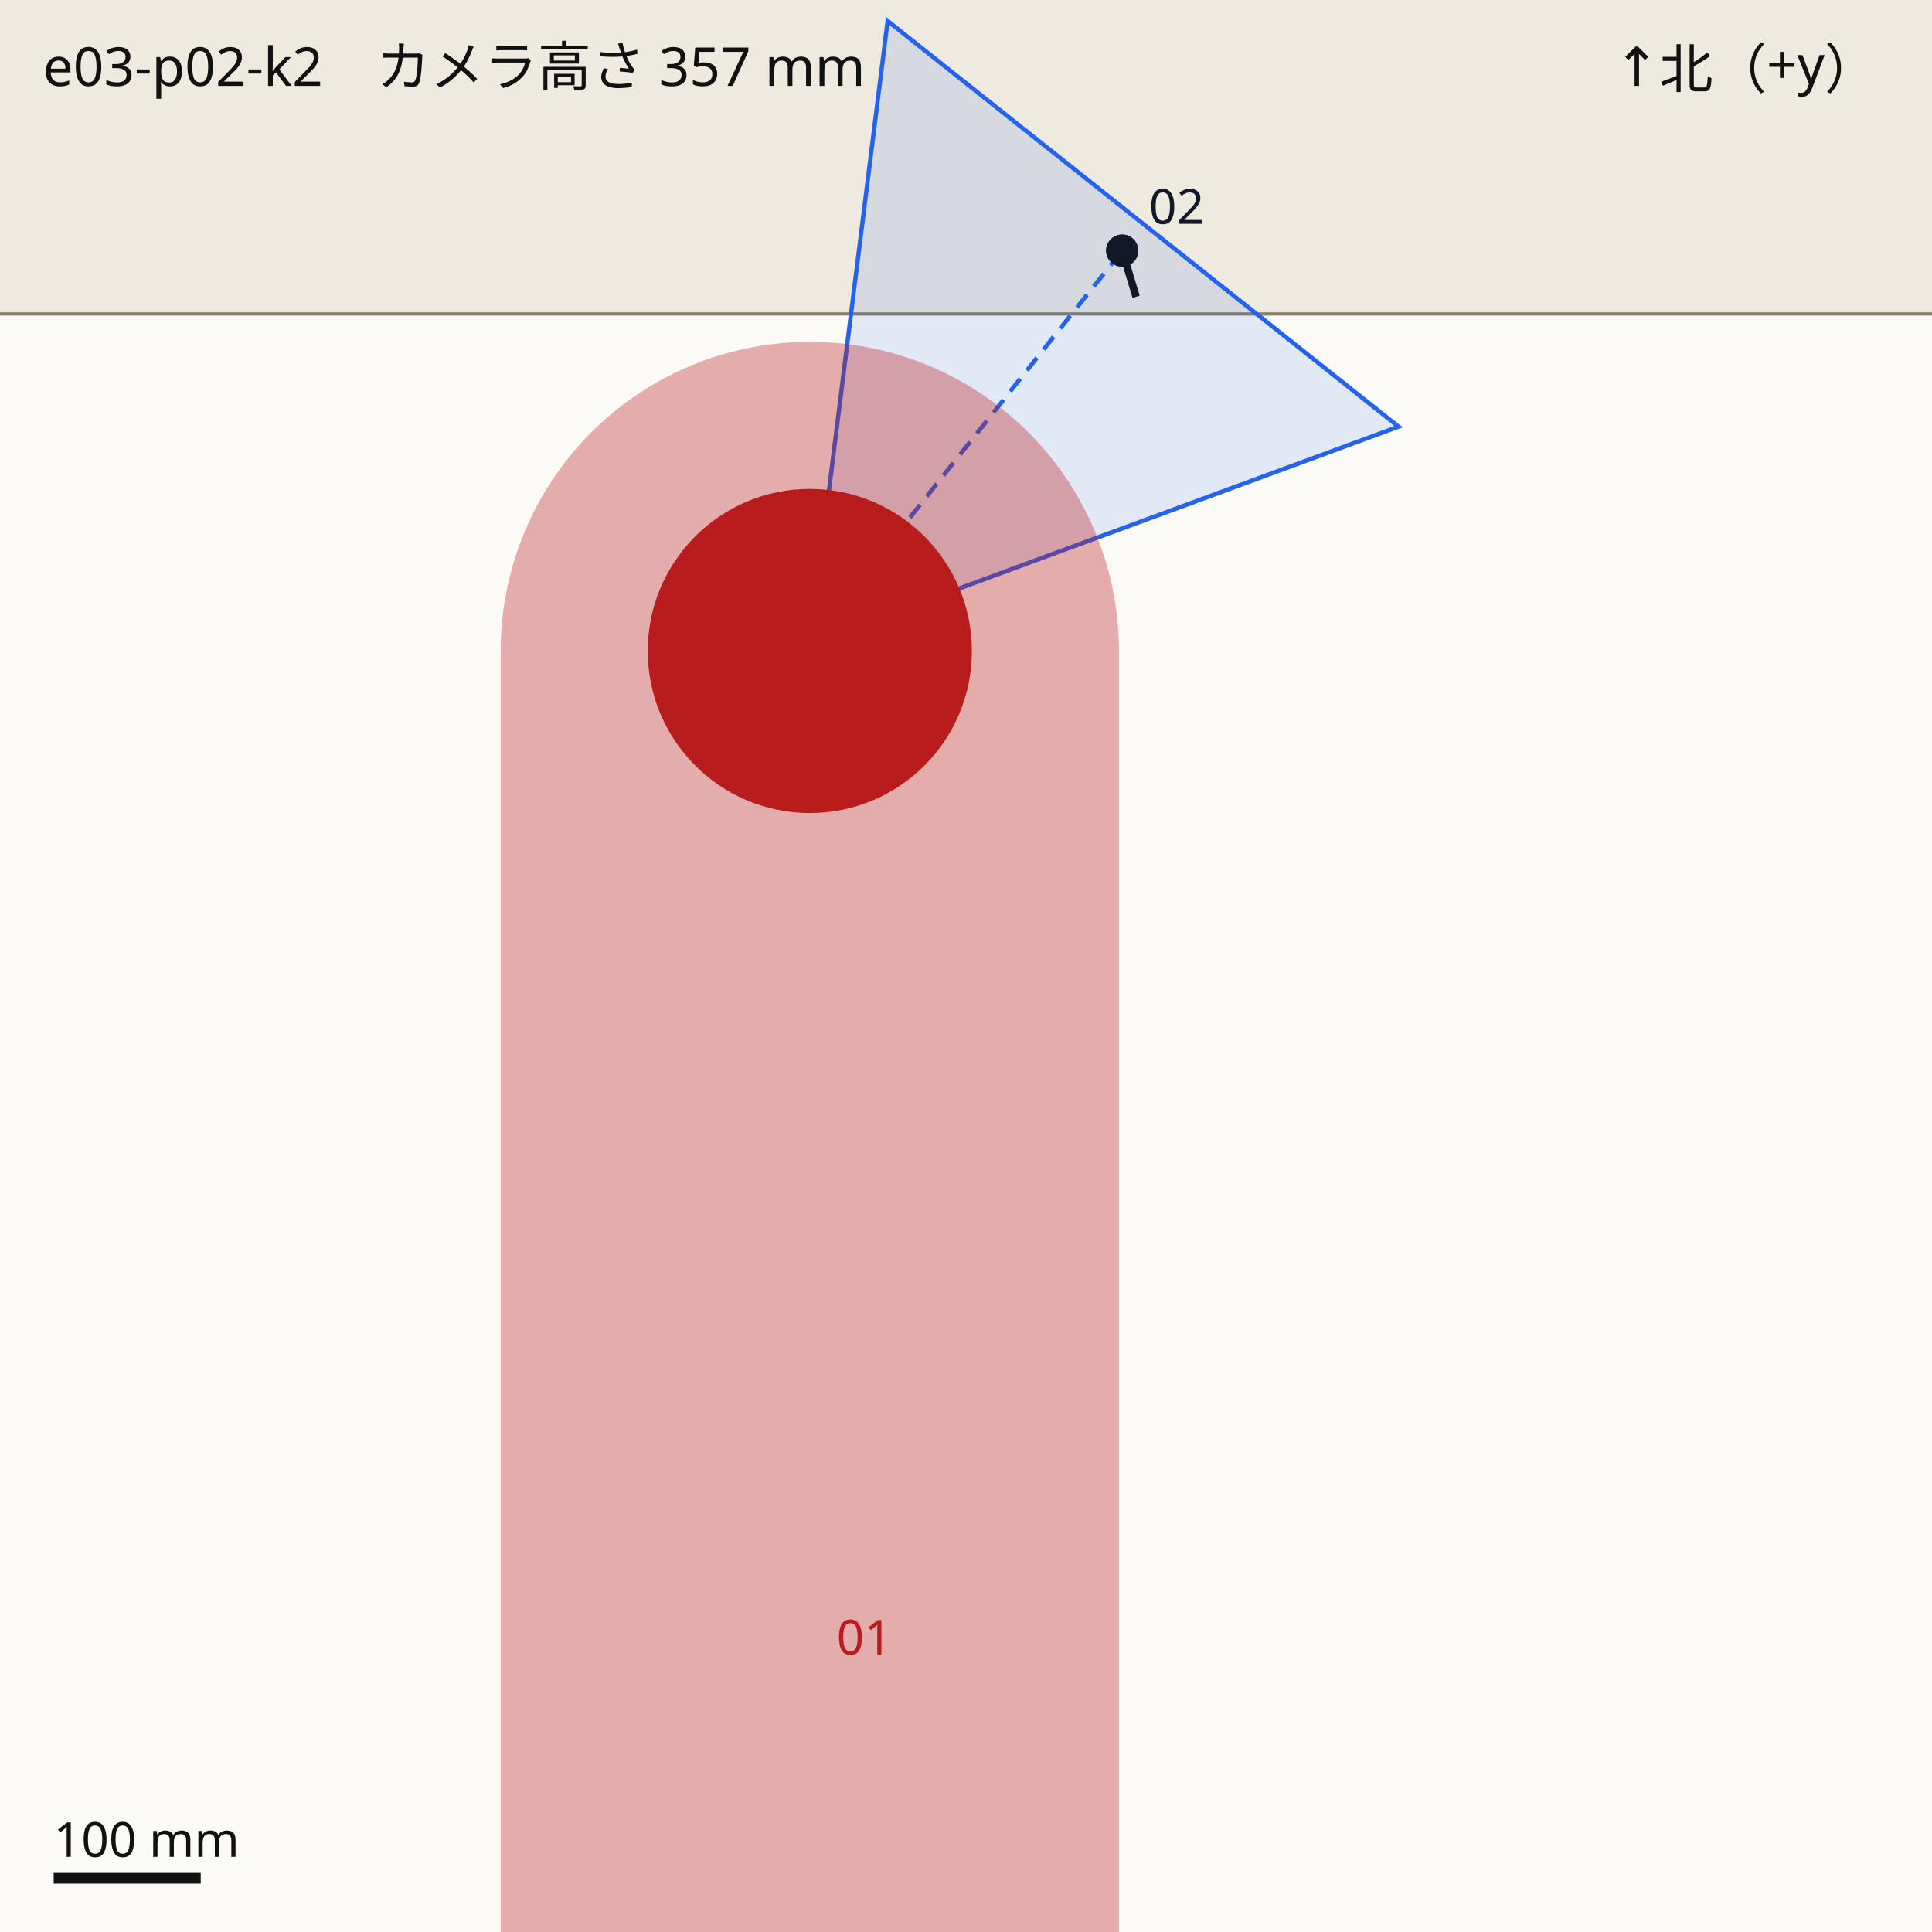
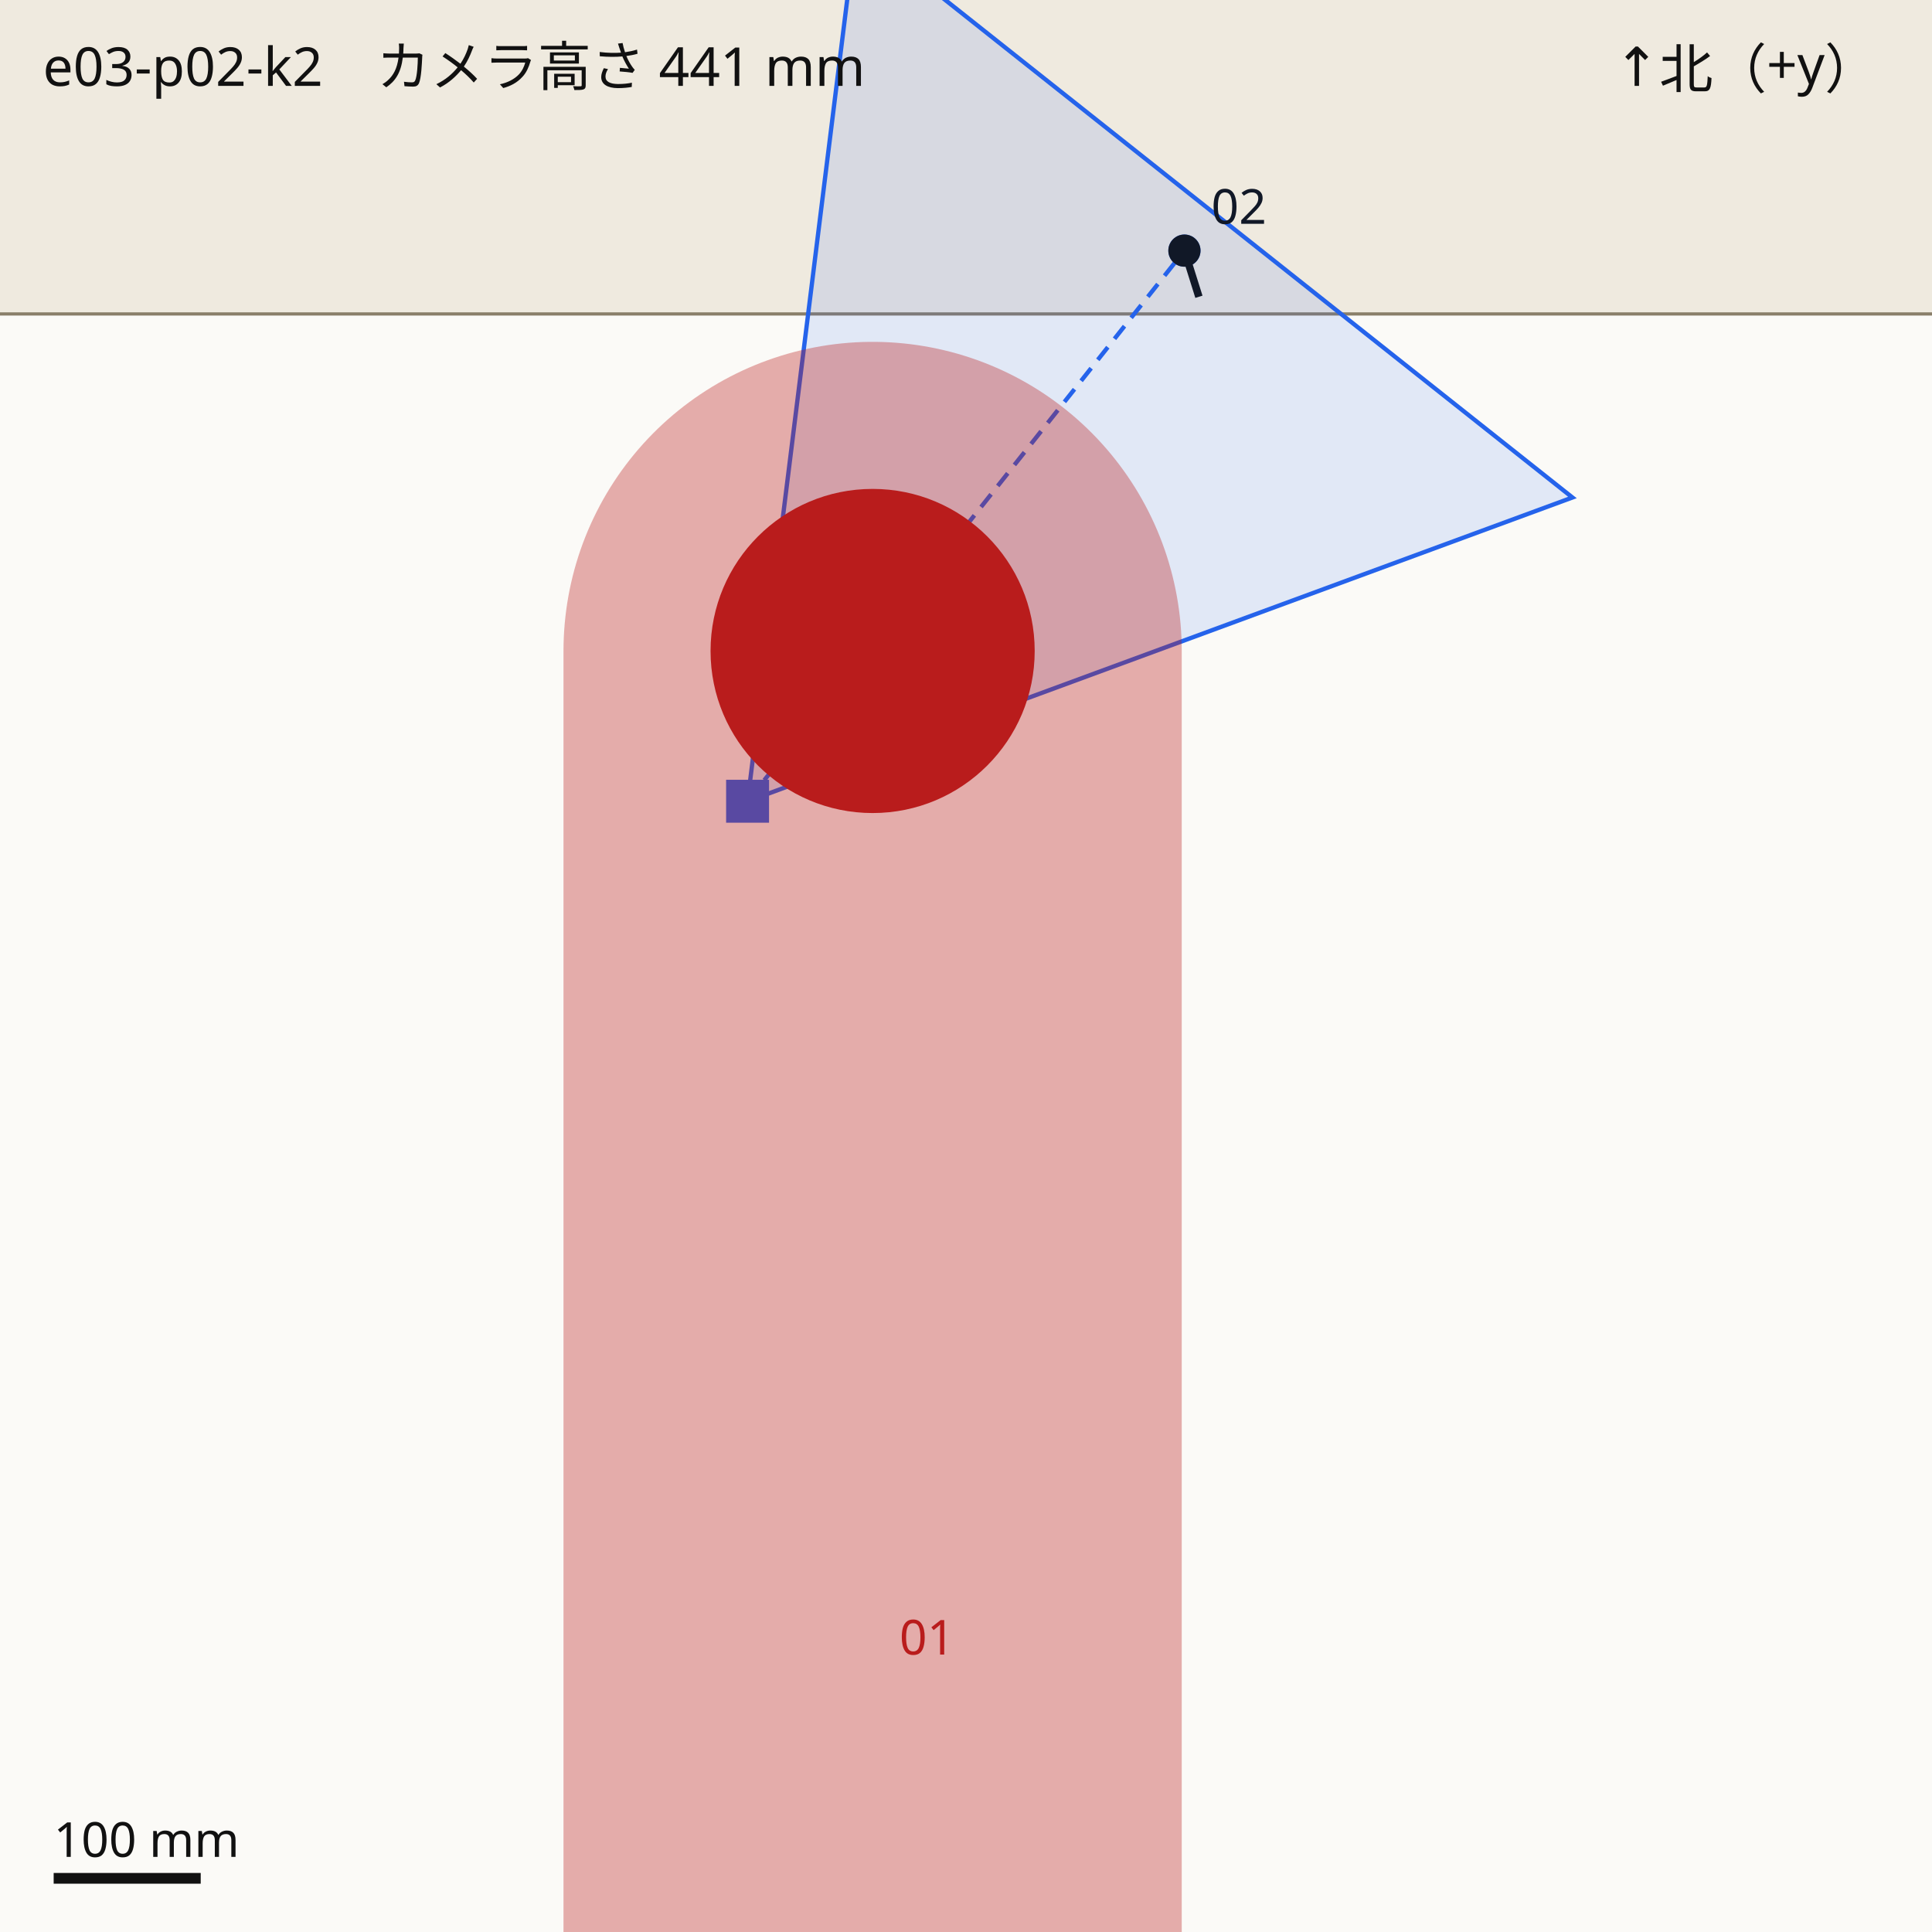
<svg xmlns="http://www.w3.org/2000/svg" viewBox="0 0 360 360" width="360" height="360" font-family="IPAGothic, sans-serif">
  <rect width="360" height="360" fill="#fbfaf7" />
-   <rect x="-3193.9" y="-359.6" width="6689.7" height="418.1" fill="#e5dccb" fill-opacity="0.55" stroke="#8a7f6a" stroke-width="0.6" />
-   <path d="M150.9,119.9 L165.4,3.9 L260.6,79.5 Z" fill="#2563eb" fill-opacity="0.12" stroke="#2563eb" stroke-width="0.8" />
-   <line x1="150.9" y1="119.9" x2="209.1" y2="46.7" stroke="#2563eb" stroke-dasharray="3 2" stroke-width="0.8" />
-   <circle cx="209.1" cy="46.7" r="2.5" fill="none" stroke="#2563eb" />
-   <rect x="146.9" y="115.9" width="8" height="8" fill="#2563eb" />
-   <line x1="150.9" y1="121.3" x2="150.9" y2="546.5" stroke="#b91c1c" stroke-width="115.2" stroke-opacity="0.35" stroke-linecap="round" />
-   <circle cx="150.9" cy="121.3" r="30.2" fill="#b91c1c" />
-   <text x="155.9" y="308.3" font-size="9" fill="#b91c1c">01</text>
-   <circle cx="209.1" cy="46.7" r="3" fill="#111827" />
-   <line x1="209.1" y1="46.7" x2="211.7" y2="55.3" stroke="#111827" stroke-width="1.4" />
-   <text x="214.1" y="41.7" font-size="9" fill="#111827">02</text>
+   <rect x="-3182.3" y="-359.6" width="6689.7" height="418.1" fill="#e5dccb" fill-opacity="0.55" stroke="#8a7f6a" stroke-width="0.6" />
+   <path d="M139.3,149.3 L159.5,-13.2 L293.0,92.7 Z" fill="#2563eb" fill-opacity="0.12" stroke="#2563eb" stroke-width="0.8" />
+   <line x1="139.3" y1="149.3" x2="220.7" y2="46.7" stroke="#2563eb" stroke-dasharray="3 2" stroke-width="0.8" />
+   <circle cx="220.7" cy="46.7" r="2.5" fill="none" stroke="#2563eb" />
+   <rect x="135.3" y="145.3" width="8" height="8" fill="#2563eb" />
+   <line x1="162.6" y1="121.3" x2="162.6" y2="546.5" stroke="#b91c1c" stroke-width="115.2" stroke-opacity="0.35" stroke-linecap="round" />
+   <circle cx="162.6" cy="121.3" r="30.2" fill="#b91c1c" />
+   <text x="167.6" y="308.3" font-size="9" fill="#b91c1c">01</text>
+   <circle cx="220.7" cy="46.7" r="3" fill="#111827" />
+   <line x1="220.7" y1="46.7" x2="223.4" y2="55.3" stroke="#111827" stroke-width="1.4" />
+   <text x="225.7" y="41.7" font-size="9" fill="#111827">02</text>
  <line x1="10" y1="350" x2="37.4" y2="350" stroke="#111" stroke-width="2" />
  <text x="10" y="346" font-size="9" fill="#111">100 mm</text>
-   <text x="8" y="16" font-size="10" fill="#111">e03-p02-k2　カメラ高さ 357 mm</text>
+   <text x="8" y="16" font-size="10" fill="#111">e03-p02-k2　カメラ高さ 441 mm</text>
  <text x="350" y="16" font-size="10" text-anchor="end" fill="#111">↑北（+y）</text>
</svg>
